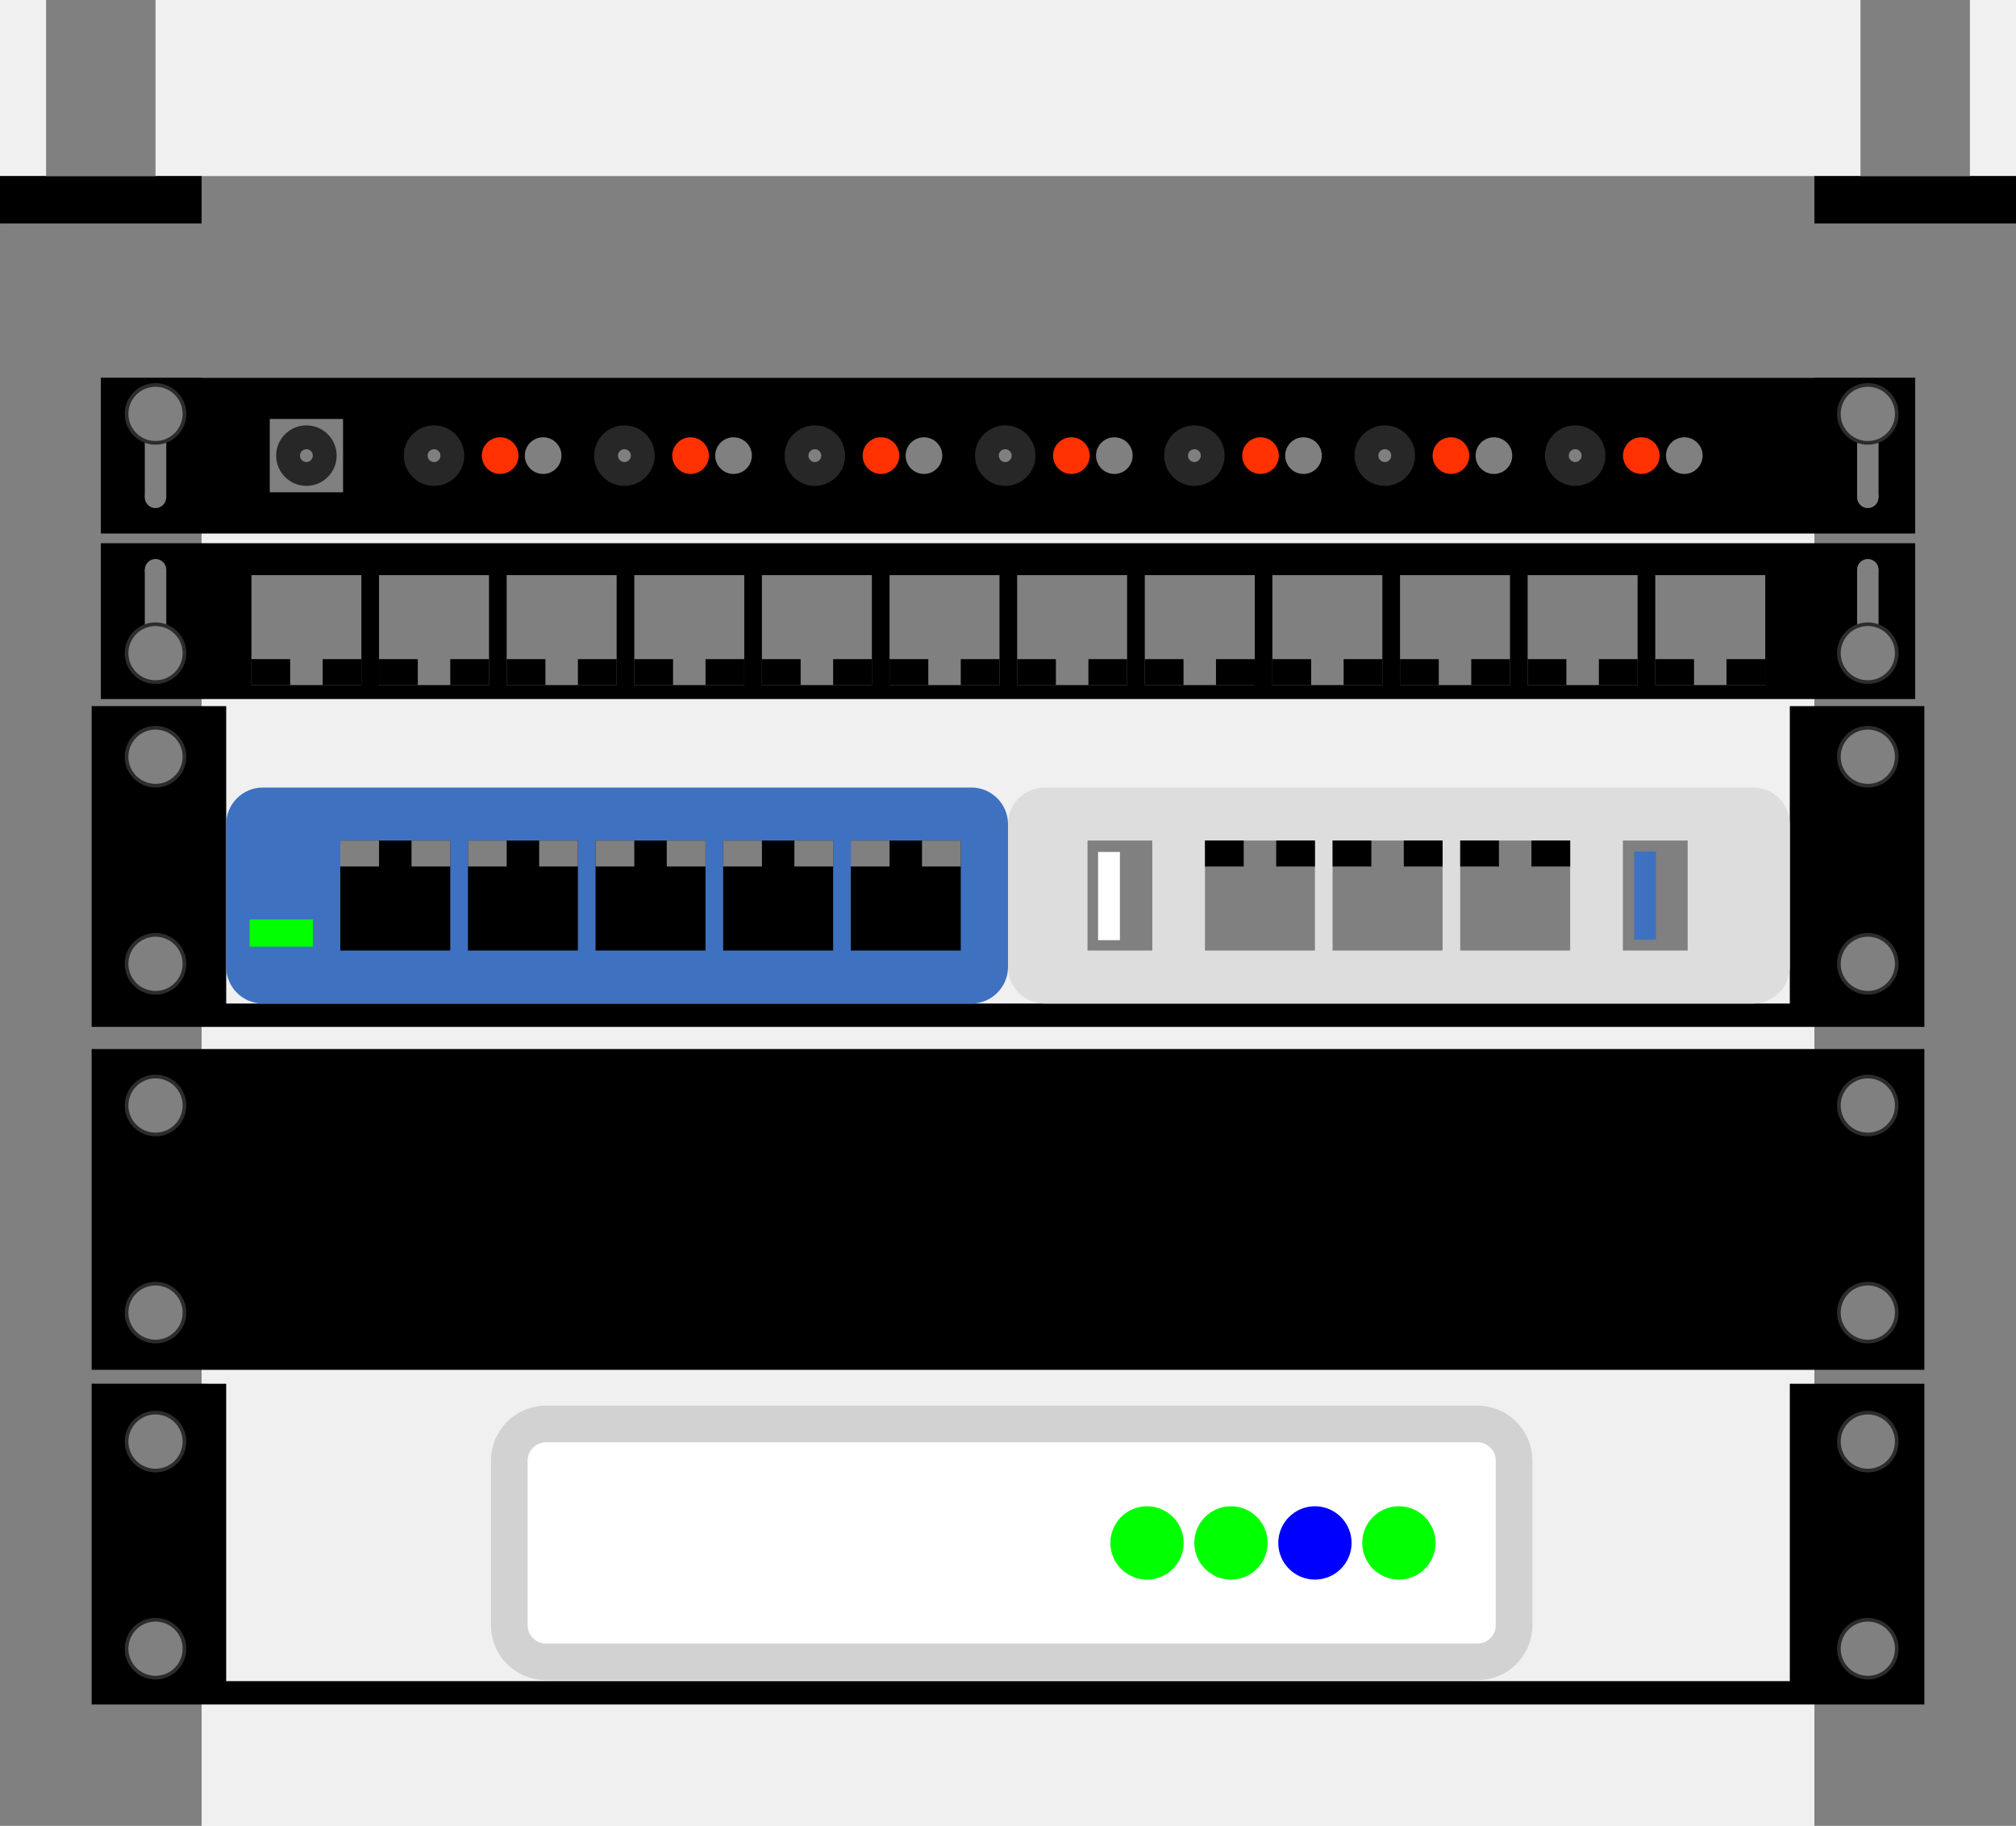
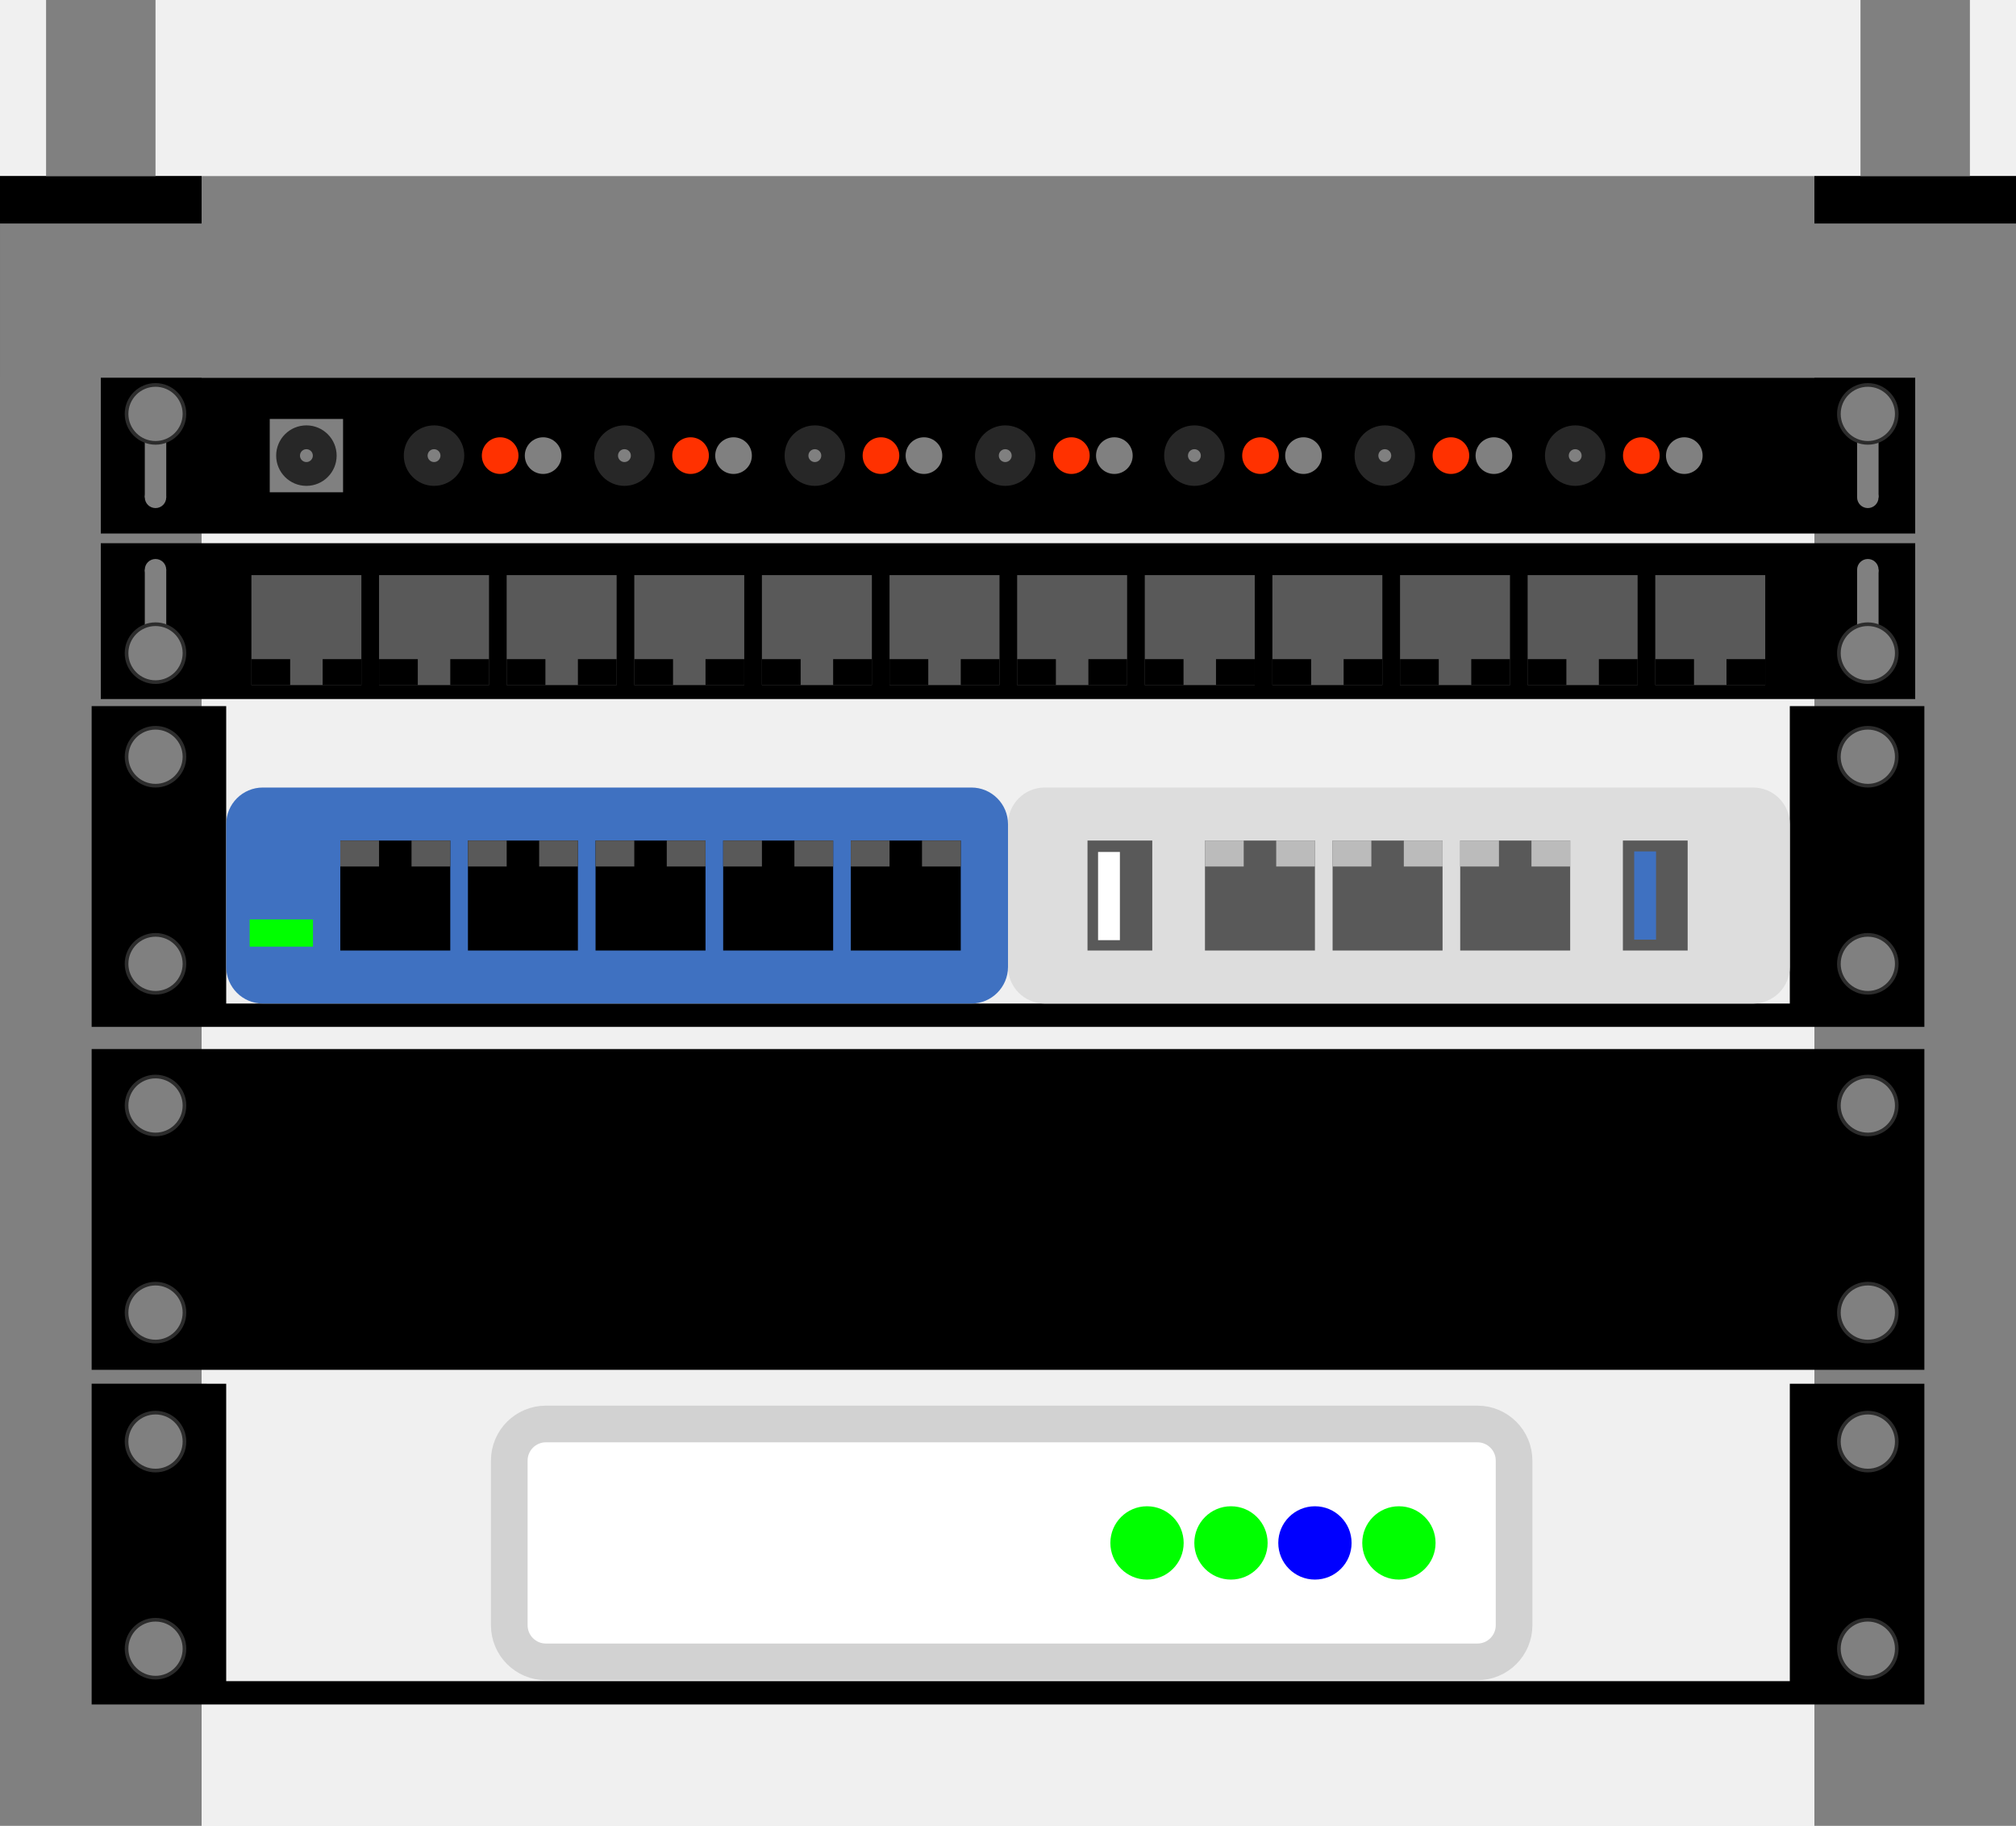
<svg xmlns="http://www.w3.org/2000/svg" width="110mm" height="99.606mm" viewBox="0 0 110 99.606" version="1.1" id="svg1">
  <defs id="defs1" />
  <g id="layer1" transform="translate(-35.15465,-25.63097)">
    <rect style="fill:#808080;fill-opacity:1;stroke-width:0;stroke-linejoin:round" id="rect2" width="11" height="90" x="35.155" y="35.237" />
    <rect style="fill:#808080;fill-opacity:1;stroke-width:0;stroke-linejoin:round" id="rect2-7" width="11" height="90" x="134.155" y="35.237" />
    <rect style="fill:#808080;fill-opacity:1;stroke-width:0;stroke-linejoin:round" id="rect3" width="110" height="11" x="35.155" y="35.237" />
    <rect style="fill:#000000;fill-opacity:1;stroke-width:0;stroke-linejoin:round" id="rect4" width="11" height="2.587" x="35.155" y="35.237" />
    <rect style="fill:#000000;fill-opacity:1;stroke-width:0;stroke-linejoin:round" id="rect4-5" width="11" height="2.587" x="134.155" y="35.237" />
    <rect style="fill:#808080;fill-opacity:1;stroke-width:0;stroke-linejoin:round" id="rect5" width="5.971" height="9.606" x="37.669" y="25.631" />
    <rect style="fill:#808080;fill-opacity:1;stroke-width:0;stroke-linejoin:round" id="rect5-7" width="5.971" height="9.606" x="136.669" y="25.631" />
  </g>
  <g id="layer2" transform="translate(-35.15465,-25.63097)">
    <rect style="fill:#000000;fill-opacity:1;stroke-width:0.2;stroke-linejoin:round;stroke-dasharray:none" id="rect6" width="99" height="8.5" x="40.655" y="46.237" />
    <rect style="fill:#808080;fill-opacity:1;stroke-width:0.2;stroke-linejoin:round;stroke-dasharray:none" id="rect7" width="1.171" height="4.553" x="43.055" y="48.211" />
    <circle style="fill:#808080;fill-opacity:1;stroke-width:0.2;stroke-linejoin:round;stroke-dasharray:none" id="path7" cx="43.64" cy="52.764" r="0.585" />
    <circle style="fill:#808080;fill-opacity:1;stroke:#2c2c2c;stroke-width:0.2;stroke-linejoin:round;stroke-dasharray:none;stroke-opacity:1" id="path7-0" cx="43.64" cy="48.211" r="1.58" />
    <rect style="fill:#808080;fill-opacity:1;stroke-width:0.2;stroke-linejoin:round;stroke-dasharray:none" id="rect7-8" width="1.171" height="4.553" x="136.485" y="48.211" />
    <circle style="fill:#808080;fill-opacity:1;stroke-width:0.2;stroke-linejoin:round;stroke-dasharray:none" id="path7-8" cx="137.07" cy="52.764" r="0.585" />
    <circle style="fill:#808080;fill-opacity:1;stroke:#2c2c2c;stroke-width:0.2;stroke-linejoin:round;stroke-dasharray:none;stroke-opacity:1" id="path7-0-3" cx="137.07" cy="48.211" r="1.58" />
    <rect style="fill:#808080;fill-opacity:1;stroke:none;stroke-width:0;stroke-linejoin:round;stroke-dasharray:none;stroke-opacity:1" id="rect18" width="4" height="4" x="49.873" y="48.487" />
    <circle style="fill:#808080;fill-opacity:1;stroke:#272727;stroke-width:1.3;stroke-linejoin:round;stroke-dasharray:none;stroke-opacity:1" id="path18" cx="51.873" cy="50.487" r="1" />
    <g id="g18">
      <g id="g19">
        <circle style="fill:#808080;fill-opacity:1;stroke:#272727;stroke-width:1.3;stroke-linejoin:round;stroke-dasharray:none;stroke-opacity:1" id="path18-6" cx="58.837" cy="50.487" r="1" />
        <circle style="fill:#ff3100;fill-opacity:1;stroke:#272727;stroke-width:0;stroke-linejoin:round;stroke-dasharray:none;stroke-opacity:1" id="path18-6-1" cx="62.445" cy="50.487" r="1" />
        <circle style="fill:#808080;fill-opacity:1;stroke:#272727;stroke-width:0;stroke-linejoin:round;stroke-dasharray:none;stroke-opacity:1" id="path18-6-1-6" cx="64.79" cy="50.487" r="1" />
      </g>
      <g id="g19-9" transform="translate(10.38917)">
        <circle style="fill:#808080;fill-opacity:1;stroke:#272727;stroke-width:1.3;stroke-linejoin:round;stroke-dasharray:none;stroke-opacity:1" id="path18-6-8" cx="58.837" cy="50.487" r="1" />
        <circle style="fill:#ff3100;fill-opacity:1;stroke:#272727;stroke-width:0;stroke-linejoin:round;stroke-dasharray:none;stroke-opacity:1" id="path18-6-1-3" cx="62.445" cy="50.487" r="1" />
        <circle style="fill:#808080;fill-opacity:1;stroke:#272727;stroke-width:0;stroke-linejoin:round;stroke-dasharray:none;stroke-opacity:1" id="path18-6-1-6-0" cx="64.79" cy="50.487" r="1" />
      </g>
      <g id="g19-6" transform="translate(20.77833)">
        <circle style="fill:#808080;fill-opacity:1;stroke:#272727;stroke-width:1.3;stroke-linejoin:round;stroke-dasharray:none;stroke-opacity:1" id="path18-6-83" cx="58.837" cy="50.487" r="1" />
        <circle style="fill:#ff3100;fill-opacity:1;stroke:#272727;stroke-width:0;stroke-linejoin:round;stroke-dasharray:none;stroke-opacity:1" id="path18-6-1-8" cx="62.445" cy="50.487" r="1" />
        <circle style="fill:#808080;fill-opacity:1;stroke:#272727;stroke-width:0;stroke-linejoin:round;stroke-dasharray:none;stroke-opacity:1" id="path18-6-1-6-6" cx="64.79" cy="50.487" r="1" />
      </g>
      <g id="g19-9-1" transform="translate(31.1675)">
        <circle style="fill:#808080;fill-opacity:1;stroke:#272727;stroke-width:1.3;stroke-linejoin:round;stroke-dasharray:none;stroke-opacity:1" id="path18-6-8-9" cx="58.837" cy="50.487" r="1" />
        <circle style="fill:#ff3100;fill-opacity:1;stroke:#272727;stroke-width:0;stroke-linejoin:round;stroke-dasharray:none;stroke-opacity:1" id="path18-6-1-3-6" cx="62.445" cy="50.487" r="1" />
        <circle style="fill:#808080;fill-opacity:1;stroke:#272727;stroke-width:0;stroke-linejoin:round;stroke-dasharray:none;stroke-opacity:1" id="path18-6-1-6-0-7" cx="64.79" cy="50.487" r="1" />
      </g>
      <g id="g19-9-5" transform="translate(41.48788)">
        <circle style="fill:#808080;fill-opacity:1;stroke:#272727;stroke-width:1.3;stroke-linejoin:round;stroke-dasharray:none;stroke-opacity:1" id="path18-6-8-5" cx="58.837" cy="50.487" r="1" />
        <circle style="fill:#ff3100;fill-opacity:1;stroke:#272727;stroke-width:0;stroke-linejoin:round;stroke-dasharray:none;stroke-opacity:1" id="path18-6-1-3-2" cx="62.445" cy="50.487" r="1" />
        <circle style="fill:#808080;fill-opacity:1;stroke:#272727;stroke-width:0;stroke-linejoin:round;stroke-dasharray:none;stroke-opacity:1" id="path18-6-1-6-0-4" cx="64.79" cy="50.487" r="1" />
      </g>
      <g id="g19-6-9" transform="translate(51.87705)">
        <circle style="fill:#808080;fill-opacity:1;stroke:#272727;stroke-width:1.3;stroke-linejoin:round;stroke-dasharray:none;stroke-opacity:1" id="path18-6-83-4" cx="58.837" cy="50.487" r="1" />
        <circle style="fill:#ff3100;fill-opacity:1;stroke:#272727;stroke-width:0;stroke-linejoin:round;stroke-dasharray:none;stroke-opacity:1" id="path18-6-1-8-4" cx="62.445" cy="50.487" r="1" />
        <circle style="fill:#808080;fill-opacity:1;stroke:#272727;stroke-width:0;stroke-linejoin:round;stroke-dasharray:none;stroke-opacity:1" id="path18-6-1-6-6-7" cx="64.79" cy="50.487" r="1" />
      </g>
      <g id="g19-9-1-9" transform="translate(62.26622)">
        <circle style="fill:#808080;fill-opacity:1;stroke:#272727;stroke-width:1.3;stroke-linejoin:round;stroke-dasharray:none;stroke-opacity:1" id="path18-6-8-9-5" cx="58.837" cy="50.487" r="1" />
        <circle style="fill:#ff3100;fill-opacity:1;stroke:#272727;stroke-width:0;stroke-linejoin:round;stroke-dasharray:none;stroke-opacity:1" id="path18-6-1-3-6-5" cx="62.445" cy="50.487" r="1" />
        <circle style="fill:#808080;fill-opacity:1;stroke:#272727;stroke-width:0;stroke-linejoin:round;stroke-dasharray:none;stroke-opacity:1" id="path18-6-1-6-0-7-6" cx="64.79" cy="50.487" r="1" />
      </g>
    </g>
  </g>
  <g id="g12" transform="translate(-35.15465,-25.63097)">
    <rect style="fill:#000000;fill-opacity:1;stroke-width:0.2;stroke-linejoin:round;stroke-dasharray:none" id="rect8" width="99" height="8.5" x="40.655" y="-63.766" transform="scale(1,-1)" />
    <rect style="fill:#808080;fill-opacity:1;stroke-width:0.2;stroke-linejoin:round;stroke-dasharray:none" id="rect9" width="1.171" height="4.553" x="43.055" y="-61.264" transform="scale(1,-1)" />
    <circle style="fill:#808080;fill-opacity:1;stroke-width:0.2;stroke-linejoin:round;stroke-dasharray:none" id="circle9" cx="43.64" cy="-56.711" r="0.585" transform="scale(1,-1)" />
    <circle style="fill:#808080;fill-opacity:1;stroke:#2c2c2c;stroke-width:0.2;stroke-linejoin:round;stroke-dasharray:none;stroke-opacity:1" id="circle10" cx="43.64" cy="-61.264" r="1.58" transform="scale(1,-1)" />
    <rect style="fill:#808080;fill-opacity:1;stroke-width:0.2;stroke-linejoin:round;stroke-dasharray:none" id="rect10" width="1.171" height="4.553" x="136.485" y="-61.264" transform="scale(1,-1)" />
    <circle style="fill:#808080;fill-opacity:1;stroke-width:0.2;stroke-linejoin:round;stroke-dasharray:none" id="circle11" cx="137.07" cy="-56.711" r="0.585" transform="scale(1,-1)" />
    <circle style="fill:#808080;fill-opacity:1;stroke:#2c2c2c;stroke-width:0.2;stroke-linejoin:round;stroke-dasharray:none;stroke-opacity:1" id="circle12" cx="137.07" cy="-61.264" r="1.58" transform="scale(1,-1)" />
-     <rect style="fill:#808080;fill-opacity:1;stroke:none;stroke-width:0;stroke-linejoin:round;stroke-dasharray:none;stroke-opacity:1" id="rect15" width="6" height="6" x="48.873" y="57.006" />
-     <rect style="fill:#808080;fill-opacity:1;stroke:none;stroke-width:0;stroke-linejoin:round;stroke-dasharray:none;stroke-opacity:1" id="rect15-9" width="6" height="6" x="55.837" y="57.006" />
-     <rect style="fill:#808080;fill-opacity:1;stroke:none;stroke-width:0;stroke-linejoin:round;stroke-dasharray:none;stroke-opacity:1" id="rect15-93" width="6" height="6" x="62.8" y="57.006" />
-     <rect style="fill:#808080;fill-opacity:1;stroke:none;stroke-width:0;stroke-linejoin:round;stroke-dasharray:none;stroke-opacity:1" id="rect15-9-4" width="6" height="6" x="69.764" y="57.006" />
-     <rect style="fill:#808080;fill-opacity:1;stroke:none;stroke-width:0;stroke-linejoin:round;stroke-dasharray:none;stroke-opacity:1" id="rect15-7" width="6" height="6" x="76.727" y="57.006" />
-     <rect style="fill:#808080;fill-opacity:1;stroke:none;stroke-width:0;stroke-linejoin:round;stroke-dasharray:none;stroke-opacity:1" id="rect15-9-5" width="6" height="6" x="83.691" y="57.006" />
-     <rect style="fill:#808080;fill-opacity:1;stroke:none;stroke-width:0;stroke-linejoin:round;stroke-dasharray:none;stroke-opacity:1" id="rect15-93-0" width="6" height="6" x="90.654" y="57.006" />
-     <rect style="fill:#808080;fill-opacity:1;stroke:none;stroke-width:0;stroke-linejoin:round;stroke-dasharray:none;stroke-opacity:1" id="rect15-9-4-6" width="6" height="6" x="97.618" y="57.006" />
-     <rect style="fill:#808080;fill-opacity:1;stroke:none;stroke-width:0;stroke-linejoin:round;stroke-dasharray:none;stroke-opacity:1" id="rect15-4" width="6" height="6" x="104.581" y="57.006" />
-     <rect style="fill:#808080;fill-opacity:1;stroke:none;stroke-width:0;stroke-linejoin:round;stroke-dasharray:none;stroke-opacity:1" id="rect15-9-0" width="6" height="6" x="111.545" y="57.006" />
-     <rect style="fill:#808080;fill-opacity:1;stroke:none;stroke-width:0;stroke-linejoin:round;stroke-dasharray:none;stroke-opacity:1" id="rect15-93-06" width="6" height="6" x="118.508" y="57.006" />
-     <rect style="fill:#808080;fill-opacity:1;stroke:none;stroke-width:0;stroke-linejoin:round;stroke-dasharray:none;stroke-opacity:1" id="rect15-9-4-2" width="6" height="6" x="125.472" y="57.006" />
+     <rect style="fill:#595959;fill-opacity:1;stroke:none;stroke-width:0;stroke-linejoin:round;stroke-dasharray:none;stroke-opacity:1" id="rect15" width="6" height="6" x="48.873" y="57.006" />
+     <rect style="fill:#595959;fill-opacity:1;stroke:none;stroke-width:0;stroke-linejoin:round;stroke-dasharray:none;stroke-opacity:1" id="rect15-9" width="6" height="6" x="55.837" y="57.006" />
+     <rect style="fill:#595959;fill-opacity:1;stroke:none;stroke-width:0;stroke-linejoin:round;stroke-dasharray:none;stroke-opacity:1" id="rect15-93" width="6" height="6" x="62.8" y="57.006" />
+     <rect style="fill:#595959;fill-opacity:1;stroke:none;stroke-width:0;stroke-linejoin:round;stroke-dasharray:none;stroke-opacity:1" id="rect15-9-4" width="6" height="6" x="69.764" y="57.006" />
+     <rect style="fill:#595959;fill-opacity:1;stroke:none;stroke-width:0;stroke-linejoin:round;stroke-dasharray:none;stroke-opacity:1" id="rect15-7" width="6" height="6" x="76.727" y="57.006" />
+     <rect style="fill:#595959;fill-opacity:1;stroke:none;stroke-width:0;stroke-linejoin:round;stroke-dasharray:none;stroke-opacity:1" id="rect15-9-5" width="6" height="6" x="83.691" y="57.006" />
+     <rect style="fill:#595959;fill-opacity:1;stroke:none;stroke-width:0;stroke-linejoin:round;stroke-dasharray:none;stroke-opacity:1" id="rect15-93-0" width="6" height="6" x="90.654" y="57.006" />
+     <rect style="fill:#595959;fill-opacity:1;stroke:none;stroke-width:0;stroke-linejoin:round;stroke-dasharray:none;stroke-opacity:1" id="rect15-9-4-6" width="6" height="6" x="97.618" y="57.006" />
+     <rect style="fill:#595959;fill-opacity:1;stroke:none;stroke-width:0;stroke-linejoin:round;stroke-dasharray:none;stroke-opacity:1" id="rect15-4" width="6" height="6" x="104.581" y="57.006" />
+     <rect style="fill:#595959;fill-opacity:1;stroke:none;stroke-width:0;stroke-linejoin:round;stroke-dasharray:none;stroke-opacity:1" id="rect15-9-0" width="6" height="6" x="111.545" y="57.006" />
+     <rect style="fill:#595959;fill-opacity:1;stroke:none;stroke-width:0;stroke-linejoin:round;stroke-dasharray:none;stroke-opacity:1" id="rect15-93-06" width="6" height="6" x="118.508" y="57.006" />
+     <rect style="fill:#595959;fill-opacity:1;stroke:none;stroke-width:0;stroke-linejoin:round;stroke-dasharray:none;stroke-opacity:1" id="rect15-9-4-2" width="6" height="6" x="125.472" y="57.006" />
    <rect style="fill:#000000;fill-opacity:1;stroke:none;stroke-width:0;stroke-linejoin:round;stroke-dasharray:none;stroke-opacity:1" id="rect16-3" width="2.114" height="1.416" x="48.873" y="61.59" />
    <rect style="fill:#000000;fill-opacity:1;stroke:none;stroke-width:0;stroke-linejoin:round;stroke-dasharray:none;stroke-opacity:1" id="rect16-7-85" width="2.114" height="1.416" x="52.76" y="61.59" />
    <rect style="fill:#000000;fill-opacity:1;stroke:none;stroke-width:0;stroke-linejoin:round;stroke-dasharray:none;stroke-opacity:1" id="rect16-3-7" width="2.114" height="1.416" x="55.837" y="61.59" />
    <rect style="fill:#000000;fill-opacity:1;stroke:none;stroke-width:0;stroke-linejoin:round;stroke-dasharray:none;stroke-opacity:1" id="rect16-7-85-0" width="2.114" height="1.416" x="59.723" y="61.59" />
    <rect style="fill:#000000;fill-opacity:1;stroke:none;stroke-width:0;stroke-linejoin:round;stroke-dasharray:none;stroke-opacity:1" id="rect16-3-3" width="2.114" height="1.416" x="62.8" y="61.59" />
    <rect style="fill:#000000;fill-opacity:1;stroke:none;stroke-width:0;stroke-linejoin:round;stroke-dasharray:none;stroke-opacity:1" id="rect16-7-85-00" width="2.114" height="1.416" x="66.687" y="61.59" />
    <rect style="fill:#000000;fill-opacity:1;stroke:none;stroke-width:0;stroke-linejoin:round;stroke-dasharray:none;stroke-opacity:1" id="rect16-3-6" width="2.114" height="1.416" x="69.764" y="61.59" />
    <rect style="fill:#000000;fill-opacity:1;stroke:none;stroke-width:0;stroke-linejoin:round;stroke-dasharray:none;stroke-opacity:1" id="rect16-7-85-04" width="2.114" height="1.416" x="73.65" y="61.59" />
    <rect style="fill:#000000;fill-opacity:1;stroke:none;stroke-width:0;stroke-linejoin:round;stroke-dasharray:none;stroke-opacity:1" id="rect16-3-4" width="2.114" height="1.416" x="76.727" y="61.59" />
    <rect style="fill:#000000;fill-opacity:1;stroke:none;stroke-width:0;stroke-linejoin:round;stroke-dasharray:none;stroke-opacity:1" id="rect16-7-85-9" width="2.114" height="1.416" x="80.614" y="61.59" />
    <rect style="fill:#000000;fill-opacity:1;stroke:none;stroke-width:0;stroke-linejoin:round;stroke-dasharray:none;stroke-opacity:1" id="rect16-3-0" width="2.114" height="1.416" x="83.691" y="61.59" />
    <rect style="fill:#000000;fill-opacity:1;stroke:none;stroke-width:0;stroke-linejoin:round;stroke-dasharray:none;stroke-opacity:1" id="rect16-7-85-93" width="2.114" height="1.416" x="87.577" y="61.59" />
    <rect style="fill:#000000;fill-opacity:1;stroke:none;stroke-width:0;stroke-linejoin:round;stroke-dasharray:none;stroke-opacity:1" id="rect16-3-01" width="2.114" height="1.416" x="90.654" y="61.59" />
    <rect style="fill:#000000;fill-opacity:1;stroke:none;stroke-width:0;stroke-linejoin:round;stroke-dasharray:none;stroke-opacity:1" id="rect16-7-85-98" width="2.114" height="1.416" x="94.541" y="61.59" />
    <rect style="fill:#000000;fill-opacity:1;stroke:none;stroke-width:0;stroke-linejoin:round;stroke-dasharray:none;stroke-opacity:1" id="rect16-3-1" width="2.114" height="1.416" x="97.618" y="61.59" />
    <rect style="fill:#000000;fill-opacity:1;stroke:none;stroke-width:0;stroke-linejoin:round;stroke-dasharray:none;stroke-opacity:1" id="rect16-7-85-6" width="2.114" height="1.416" x="101.504" y="61.59" />
    <rect style="fill:#000000;fill-opacity:1;stroke:none;stroke-width:0;stroke-linejoin:round;stroke-dasharray:none;stroke-opacity:1" id="rect16-3-61" width="2.114" height="1.416" x="104.581" y="61.59" />
    <rect style="fill:#000000;fill-opacity:1;stroke:none;stroke-width:0;stroke-linejoin:round;stroke-dasharray:none;stroke-opacity:1" id="rect16-7-85-4" width="2.114" height="1.416" x="108.468" y="61.59" />
    <rect style="fill:#000000;fill-opacity:1;stroke:none;stroke-width:0;stroke-linejoin:round;stroke-dasharray:none;stroke-opacity:1" id="rect16-3-03" width="2.114" height="1.416" x="111.545" y="61.59" />
    <rect style="fill:#000000;fill-opacity:1;stroke:none;stroke-width:0;stroke-linejoin:round;stroke-dasharray:none;stroke-opacity:1" id="rect16-7-85-1" width="2.114" height="1.416" x="115.431" y="61.59" />
    <rect style="fill:#000000;fill-opacity:1;stroke:none;stroke-width:0;stroke-linejoin:round;stroke-dasharray:none;stroke-opacity:1" id="rect16-3-8" width="2.114" height="1.416" x="118.508" y="61.59" />
    <rect style="fill:#000000;fill-opacity:1;stroke:none;stroke-width:0;stroke-linejoin:round;stroke-dasharray:none;stroke-opacity:1" id="rect16-7-85-49" width="2.114" height="1.416" x="122.395" y="61.59" />
    <rect style="fill:#000000;fill-opacity:1;stroke:none;stroke-width:0;stroke-linejoin:round;stroke-dasharray:none;stroke-opacity:1" id="rect16-3-2" width="2.114" height="1.416" x="125.472" y="61.59" />
    <rect style="fill:#000000;fill-opacity:1;stroke:none;stroke-width:0;stroke-linejoin:round;stroke-dasharray:none;stroke-opacity:1" id="rect16-7-85-3" width="2.114" height="1.416" x="129.358" y="61.59" />
  </g>
  <g id="layer4" transform="translate(-35.15465,-25.63097)">
    <rect style="fill:#000000;fill-opacity:1;stroke:#2c2c2c;stroke-width:0;stroke-linejoin:round;stroke-dasharray:none;stroke-opacity:1" id="rect12-7" width="100" height="17.5" x="40.155" y="82.861" />
    <circle style="fill:#808080;fill-opacity:1;stroke:#2c2c2c;stroke-width:0.2;stroke-linejoin:round;stroke-dasharray:none;stroke-opacity:1" id="circle10-5-5" cx="43.64" cy="-85.941" r="1.58" transform="scale(1,-1)" />
    <circle style="fill:#808080;fill-opacity:1;stroke:#2c2c2c;stroke-width:0.2;stroke-linejoin:round;stroke-dasharray:none;stroke-opacity:1" id="circle12-3-8" cx="137.07" cy="-85.941" r="1.58" transform="scale(1,-1)" />
    <circle style="fill:#808080;fill-opacity:1;stroke:#2c2c2c;stroke-width:0.2;stroke-linejoin:round;stroke-dasharray:none;stroke-opacity:1" id="circle10-5-2-6" cx="43.64" cy="-97.239" r="1.58" transform="scale(1,-1)" />
    <circle style="fill:#808080;fill-opacity:1;stroke:#2c2c2c;stroke-width:0.2;stroke-linejoin:round;stroke-dasharray:none;stroke-opacity:1" id="circle12-3-1-2" cx="137.07" cy="-97.239" r="1.58" transform="scale(1,-1)" />
  </g>
  <g id="layer3" transform="translate(-35.15465,-25.63097)">
    <path id="rect12" style="display:inline;fill:#000000;fill-opacity:1;stroke:#2c2c2c;stroke-width:0;stroke-linejoin:round;stroke-dasharray:none;stroke-opacity:1" d="M 40.155,64.153 V 81.652 H 140.155 V 64.153 h -7.342 V 80.379 H 47.497 V 64.153 Z" />
    <circle style="fill:#808080;fill-opacity:1;stroke:#2c2c2c;stroke-width:0.2;stroke-linejoin:round;stroke-dasharray:none;stroke-opacity:1" id="circle10-5" cx="43.64" cy="-66.914" r="1.58" transform="scale(1,-1)" />
    <circle style="fill:#808080;fill-opacity:1;stroke:#2c2c2c;stroke-width:0.2;stroke-linejoin:round;stroke-dasharray:none;stroke-opacity:1" id="circle12-3" cx="137.07" cy="-66.914" r="1.58" transform="scale(1,-1)" />
    <circle style="fill:#808080;fill-opacity:1;stroke:#2c2c2c;stroke-width:0.2;stroke-linejoin:round;stroke-dasharray:none;stroke-opacity:1" id="circle10-5-2" cx="43.64" cy="-78.212" r="1.58" transform="scale(1,-1)" />
    <circle style="fill:#808080;fill-opacity:1;stroke:#2c2c2c;stroke-width:0.2;stroke-linejoin:round;stroke-dasharray:none;stroke-opacity:1" id="circle12-3-1" cx="137.07" cy="-78.212" r="1.58" transform="scale(1,-1)" />
    <rect style="fill:#3f71c1;fill-opacity:1;stroke:#2c2c2c;stroke-width:0;stroke-linejoin:round;stroke-dasharray:none;stroke-opacity:1" id="rect13" width="42.658" height="11.785" x="47.497" y="68.594" rx="2" ry="2" />
    <rect style="fill:#dddddd;fill-opacity:1;stroke:#2c2c2c;stroke-width:0;stroke-linejoin:round;stroke-dasharray:none;stroke-opacity:1" id="rect13-0" width="42.658" height="11.785" x="90.155" y="68.594" rx="2" ry="2" />
-     <rect style="fill:#808080;fill-opacity:1;stroke:none;stroke-width:0;stroke-linejoin:round;stroke-dasharray:none;stroke-opacity:1" id="rect15-9-5-3" width="6" height="6" x="100.902" y="71.486" />
-     <rect style="fill:#808080;fill-opacity:1;stroke:none;stroke-width:0;stroke-linejoin:round;stroke-dasharray:none;stroke-opacity:1" id="rect15-93-0-7" width="6" height="6" x="107.866" y="71.486" />
-     <rect style="fill:#808080;fill-opacity:1;stroke:none;stroke-width:0;stroke-linejoin:round;stroke-dasharray:none;stroke-opacity:1" id="rect15-9-4-6-6" width="6" height="6" x="114.829" y="71.486" />
-     <rect style="fill:#808080;fill-opacity:1;stroke:none;stroke-width:0;stroke-linejoin:round;stroke-dasharray:none;stroke-opacity:1" id="rect15-9-4-6-6-1" width="3.534" height="6" x="123.705" y="71.486" />
-     <rect style="fill:#808080;fill-opacity:1;stroke:none;stroke-width:0;stroke-linejoin:round;stroke-dasharray:none;stroke-opacity:1" id="rect15-9-4-6-6-1-7" width="3.534" height="6" x="94.493" y="71.486" />
+     <rect style="fill:#595959;fill-opacity:1;stroke:none;stroke-width:0;stroke-linejoin:round;stroke-dasharray:none;stroke-opacity:1" id="rect15-9-5-3" width="6" height="6" x="100.902" y="71.486" />
+     <rect style="fill:#595959;fill-opacity:1;stroke:none;stroke-width:0;stroke-linejoin:round;stroke-dasharray:none;stroke-opacity:1" id="rect15-93-0-7" width="6" height="6" x="107.866" y="71.486" />
+     <rect style="fill:#595959;fill-opacity:1;stroke:none;stroke-width:0;stroke-linejoin:round;stroke-dasharray:none;stroke-opacity:1" id="rect15-9-4-6-6" width="6" height="6" x="114.829" y="71.486" />
+     <rect style="fill:#595959;fill-opacity:1;stroke:none;stroke-width:0;stroke-linejoin:round;stroke-dasharray:none;stroke-opacity:1" id="rect15-9-4-6-6-1" width="3.534" height="6" x="123.705" y="71.486" />
+     <rect style="fill:#595959;fill-opacity:1;stroke:none;stroke-width:0;stroke-linejoin:round;stroke-dasharray:none;stroke-opacity:1" id="rect15-9-4-6-6-1-7" width="3.534" height="6" x="94.493" y="71.486" />
    <rect style="fill:#000000;fill-opacity:1;stroke:none;stroke-width:0;stroke-linejoin:round;stroke-dasharray:none;stroke-opacity:1" id="rect15-933" width="6" height="6" x="53.723" y="71.486" />
    <rect style="fill:#00ff00;fill-opacity:1;stroke:none;stroke-width:0;stroke-linejoin:round;stroke-dasharray:none;stroke-opacity:1" id="rect15-933-4" width="3.455" height="1.485" x="48.777" y="75.789" />
    <rect style="fill:#000000;fill-opacity:1;stroke:none;stroke-width:0;stroke-linejoin:round;stroke-dasharray:none;stroke-opacity:1" id="rect15-9-7" width="6" height="6" x="60.687" y="71.486" />
    <rect style="fill:#000000;fill-opacity:1;stroke:none;stroke-width:0;stroke-linejoin:round;stroke-dasharray:none;stroke-opacity:1" id="rect15-93-7" width="6" height="6" x="67.65" y="71.486" />
    <rect style="fill:#000000;fill-opacity:1;stroke:none;stroke-width:0;stroke-linejoin:round;stroke-dasharray:none;stroke-opacity:1" id="rect15-9-4-3" width="6" height="6" x="74.614" y="71.486" />
    <rect style="fill:#000000;fill-opacity:1;stroke:none;stroke-width:0;stroke-linejoin:round;stroke-dasharray:none;stroke-opacity:1" id="rect15-7-2" width="6" height="6" x="81.577" y="71.486" />
-     <rect style="fill:#808080;fill-opacity:1;stroke:none;stroke-width:0;stroke-linejoin:round;stroke-dasharray:none;stroke-opacity:1" id="rect16" width="2.114" height="1.416" x="53.723" y="71.486" />
-     <rect style="fill:#808080;fill-opacity:1;stroke:none;stroke-width:0;stroke-linejoin:round;stroke-dasharray:none;stroke-opacity:1" id="rect16-7" width="2.114" height="1.416" x="57.609" y="71.486" />
-     <rect style="fill:#808080;fill-opacity:1;stroke:none;stroke-width:0;stroke-linejoin:round;stroke-dasharray:none;stroke-opacity:1" id="rect16-6" width="2.114" height="1.416" x="60.687" y="71.486" />
-     <rect style="fill:#808080;fill-opacity:1;stroke:none;stroke-width:0;stroke-linejoin:round;stroke-dasharray:none;stroke-opacity:1" id="rect16-7-7" width="2.114" height="1.416" x="64.573" y="71.486" />
-     <rect style="fill:#808080;fill-opacity:1;stroke:none;stroke-width:0;stroke-linejoin:round;stroke-dasharray:none;stroke-opacity:1" id="rect16-5" width="2.114" height="1.416" x="67.65" y="71.486" />
-     <rect style="fill:#808080;fill-opacity:1;stroke:none;stroke-width:0;stroke-linejoin:round;stroke-dasharray:none;stroke-opacity:1" id="rect16-7-73" width="2.114" height="1.416" x="71.536" y="71.486" />
-     <rect style="fill:#808080;fill-opacity:1;stroke:none;stroke-width:0;stroke-linejoin:round;stroke-dasharray:none;stroke-opacity:1" id="rect16-4" width="2.114" height="1.416" x="74.614" y="71.486" />
-     <rect style="fill:#808080;fill-opacity:1;stroke:none;stroke-width:0;stroke-linejoin:round;stroke-dasharray:none;stroke-opacity:1" id="rect16-7-8" width="2.114" height="1.416" x="78.5" y="71.486" />
-     <rect style="fill:#808080;fill-opacity:1;stroke:none;stroke-width:0;stroke-linejoin:round;stroke-dasharray:none;stroke-opacity:1" id="rect16-53" width="2.114" height="1.416" x="81.577" y="71.486" />
-     <rect style="fill:#808080;fill-opacity:1;stroke:none;stroke-width:0;stroke-linejoin:round;stroke-dasharray:none;stroke-opacity:1" id="rect16-7-2" width="2.114" height="1.416" x="85.463" y="71.486" />
-     <rect style="fill:#000000;fill-opacity:1;stroke:none;stroke-width:0;stroke-linejoin:round;stroke-dasharray:none;stroke-opacity:1" id="rect16-3-60" width="2.114" height="1.416" x="100.902" y="71.486" />
-     <rect style="fill:#000000;fill-opacity:1;stroke:none;stroke-width:0;stroke-linejoin:round;stroke-dasharray:none;stroke-opacity:1" id="rect16-7-85-33" width="2.114" height="1.416" x="104.789" y="71.486" />
-     <rect style="fill:#000000;fill-opacity:1;stroke:none;stroke-width:0;stroke-linejoin:round;stroke-dasharray:none;stroke-opacity:1" id="rect16-3-32" width="2.114" height="1.416" x="107.866" y="71.486" />
-     <rect style="fill:#000000;fill-opacity:1;stroke:none;stroke-width:0;stroke-linejoin:round;stroke-dasharray:none;stroke-opacity:1" id="rect16-7-85-7" width="2.114" height="1.416" x="111.752" y="71.486" />
-     <rect style="fill:#000000;fill-opacity:1;stroke:none;stroke-width:0;stroke-linejoin:round;stroke-dasharray:none;stroke-opacity:1" id="rect16-3-9" width="2.114" height="1.416" x="114.829" y="71.486" />
-     <rect style="fill:#000000;fill-opacity:1;stroke:none;stroke-width:0;stroke-linejoin:round;stroke-dasharray:none;stroke-opacity:1" id="rect16-7-85-71" width="2.114" height="1.416" x="118.716" y="71.486" />
+     <rect style="fill:#595959;fill-opacity:1;stroke:none;stroke-width:0;stroke-linejoin:round;stroke-dasharray:none;stroke-opacity:1" id="rect16" width="2.114" height="1.416" x="53.723" y="71.486" />
+     <rect style="fill:#595959;fill-opacity:1;stroke:none;stroke-width:0;stroke-linejoin:round;stroke-dasharray:none;stroke-opacity:1" id="rect16-7" width="2.114" height="1.416" x="57.609" y="71.486" />
+     <rect style="fill:#595959;fill-opacity:1;stroke:none;stroke-width:0;stroke-linejoin:round;stroke-dasharray:none;stroke-opacity:1" id="rect16-6" width="2.114" height="1.416" x="60.687" y="71.486" />
+     <rect style="fill:#595959;fill-opacity:1;stroke:none;stroke-width:0;stroke-linejoin:round;stroke-dasharray:none;stroke-opacity:1" id="rect16-7-7" width="2.114" height="1.416" x="64.573" y="71.486" />
+     <rect style="fill:#595959;fill-opacity:1;stroke:none;stroke-width:0;stroke-linejoin:round;stroke-dasharray:none;stroke-opacity:1" id="rect16-5" width="2.114" height="1.416" x="67.65" y="71.486" />
+     <rect style="fill:#595959;fill-opacity:1;stroke:none;stroke-width:0;stroke-linejoin:round;stroke-dasharray:none;stroke-opacity:1" id="rect16-7-73" width="2.114" height="1.416" x="71.536" y="71.486" />
+     <rect style="fill:#595959;fill-opacity:1;stroke:none;stroke-width:0;stroke-linejoin:round;stroke-dasharray:none;stroke-opacity:1" id="rect16-4" width="2.114" height="1.416" x="74.614" y="71.486" />
+     <rect style="fill:#595959;fill-opacity:1;stroke:none;stroke-width:0;stroke-linejoin:round;stroke-dasharray:none;stroke-opacity:1" id="rect16-7-8" width="2.114" height="1.416" x="78.5" y="71.486" />
+     <rect style="fill:#595959;fill-opacity:1;stroke:none;stroke-width:0;stroke-linejoin:round;stroke-dasharray:none;stroke-opacity:1" id="rect16-53" width="2.114" height="1.416" x="81.577" y="71.486" />
+     <rect style="fill:#595959;fill-opacity:1;stroke:none;stroke-width:0;stroke-linejoin:round;stroke-dasharray:none;stroke-opacity:1" id="rect16-7-2" width="2.114" height="1.416" x="85.463" y="71.486" />
+     <rect style="fill:#bbbbbb;fill-opacity:1;stroke:none;stroke-width:0;stroke-linejoin:round;stroke-dasharray:none;stroke-opacity:1" id="rect16-3-60" width="2.114" height="1.416" x="100.902" y="71.486" />
+     <rect style="fill:#bbbbbb;fill-opacity:1;stroke:none;stroke-width:0;stroke-linejoin:round;stroke-dasharray:none;stroke-opacity:1" id="rect16-7-85-33" width="2.114" height="1.416" x="104.789" y="71.486" />
+     <rect style="fill:#bbbbbb;fill-opacity:1;stroke:none;stroke-width:0;stroke-linejoin:round;stroke-dasharray:none;stroke-opacity:1" id="rect16-3-32" width="2.114" height="1.416" x="107.866" y="71.486" />
+     <rect style="fill:#bbbbbb;fill-opacity:1;stroke:none;stroke-width:0;stroke-linejoin:round;stroke-dasharray:none;stroke-opacity:1" id="rect16-7-85-7" width="2.114" height="1.416" x="111.752" y="71.486" />
+     <rect style="fill:#bbbbbb;fill-opacity:1;stroke:none;stroke-width:0;stroke-linejoin:round;stroke-dasharray:none;stroke-opacity:1" id="rect16-3-9" width="2.114" height="1.416" x="114.829" y="71.486" />
+     <rect style="fill:#bbbbbb;fill-opacity:1;stroke:none;stroke-width:0;stroke-linejoin:round;stroke-dasharray:none;stroke-opacity:1" id="rect16-7-85-71" width="2.114" height="1.416" x="118.716" y="71.486" />
    <rect style="fill:#ffffff;fill-opacity:1;stroke:none;stroke-width:0;stroke-linejoin:round;stroke-dasharray:none;stroke-opacity:1" id="rect17" width="1.191" height="4.812" x="95.069" y="72.109" />
    <rect style="fill:#3f71c1;fill-opacity:1;stroke:none;stroke-width:0;stroke-linejoin:round;stroke-dasharray:none;stroke-opacity:1" id="rect17-0" width="1.191" height="4.812" x="124.322" y="72.08" />
  </g>
  <g id="layer5" transform="translate(-35.15465,-25.63097)">
    <rect style="fill:#ffffff;fill-opacity:1;stroke:#d2d2d2;stroke-width:2;stroke-linejoin:round;stroke-dasharray:none;stroke-opacity:1" id="rect14" width="54.826" height="12.978" x="62.942" y="103.315" rx="2" ry="2" />
    <path id="rect12-72" style="fill:#000000;fill-opacity:1;stroke:#2c2c2c;stroke-width:0;stroke-linejoin:round;stroke-dasharray:none;stroke-opacity:1" d="M 40.155,101.118 V 118.619 H 140.155 v -17.5 h -7.342 v 16.226 H 47.497 v -16.226 z" />
    <circle style="fill:#808080;fill-opacity:1;stroke:#2c2c2c;stroke-width:0.2;stroke-linejoin:round;stroke-dasharray:none;stroke-opacity:1" id="circle10-5-1" cx="43.64" cy="-104.276" r="1.58" transform="scale(1,-1)" />
    <circle style="fill:#808080;fill-opacity:1;stroke:#2c2c2c;stroke-width:0.2;stroke-linejoin:round;stroke-dasharray:none;stroke-opacity:1" id="circle12-3-5" cx="137.07" cy="-104.276" r="1.58" transform="scale(1,-1)" />
    <circle style="fill:#808080;fill-opacity:1;stroke:#2c2c2c;stroke-width:0.2;stroke-linejoin:round;stroke-dasharray:none;stroke-opacity:1" id="circle10-5-2-5" cx="43.64" cy="-115.574" r="1.58" transform="scale(1,-1)" />
    <circle style="fill:#808080;fill-opacity:1;stroke:#2c2c2c;stroke-width:0.2;stroke-linejoin:round;stroke-dasharray:none;stroke-opacity:1" id="circle12-3-1-8" cx="137.07" cy="-115.574" r="1.58" transform="scale(1,-1)" />
    <circle style="fill:#00ff00;fill-opacity:1;stroke:#272727;stroke-width:0;stroke-linejoin:round;stroke-dasharray:none;stroke-opacity:1" id="path19" cx="111.484" cy="109.804" r="2" />
    <circle style="fill:#0000ff;fill-opacity:1;stroke:#272727;stroke-width:0;stroke-linejoin:round;stroke-dasharray:none;stroke-opacity:1" id="path19-3" cx="106.902" cy="109.804" r="2" />
    <circle style="fill:#00ff00;fill-opacity:1;stroke:#272727;stroke-width:0;stroke-linejoin:round;stroke-dasharray:none;stroke-opacity:1" id="path19-7" cx="102.321" cy="109.804" r="2" />
    <circle style="fill:#00ff00;fill-opacity:1;stroke:#272727;stroke-width:0;stroke-linejoin:round;stroke-dasharray:none;stroke-opacity:1" id="path19-3-4" cx="97.74" cy="109.804" r="2" />
  </g>
</svg>
